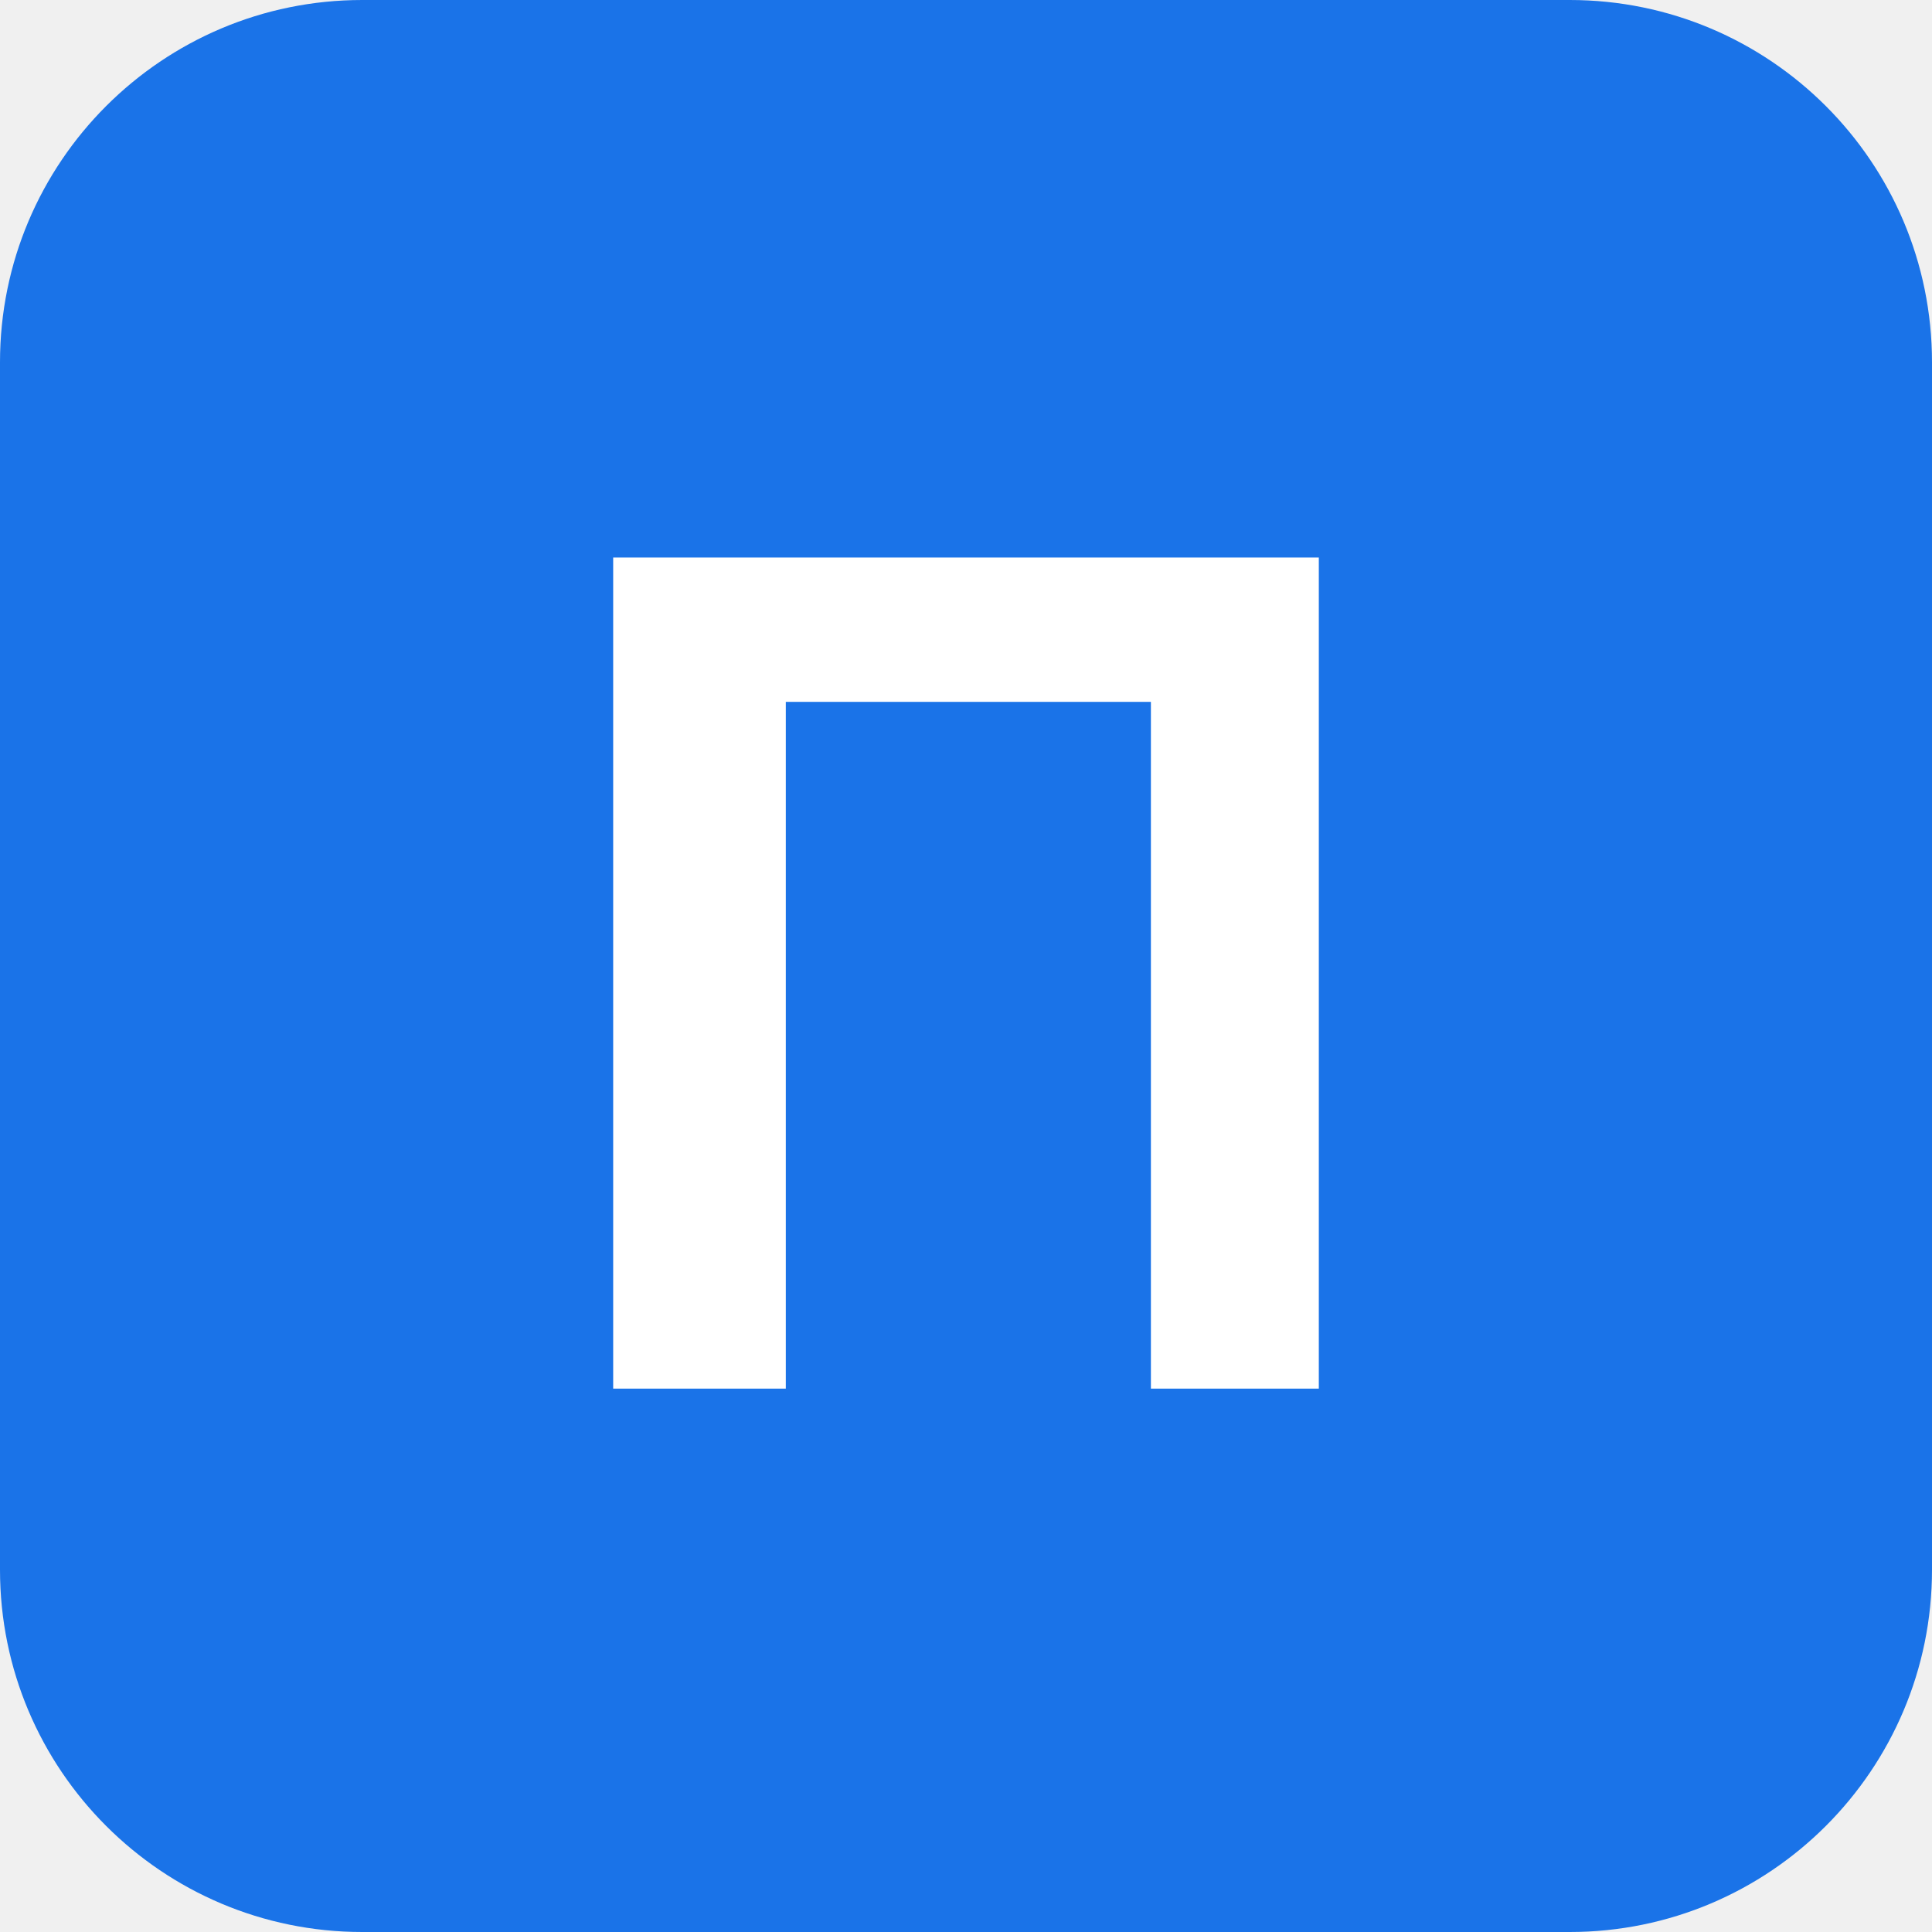
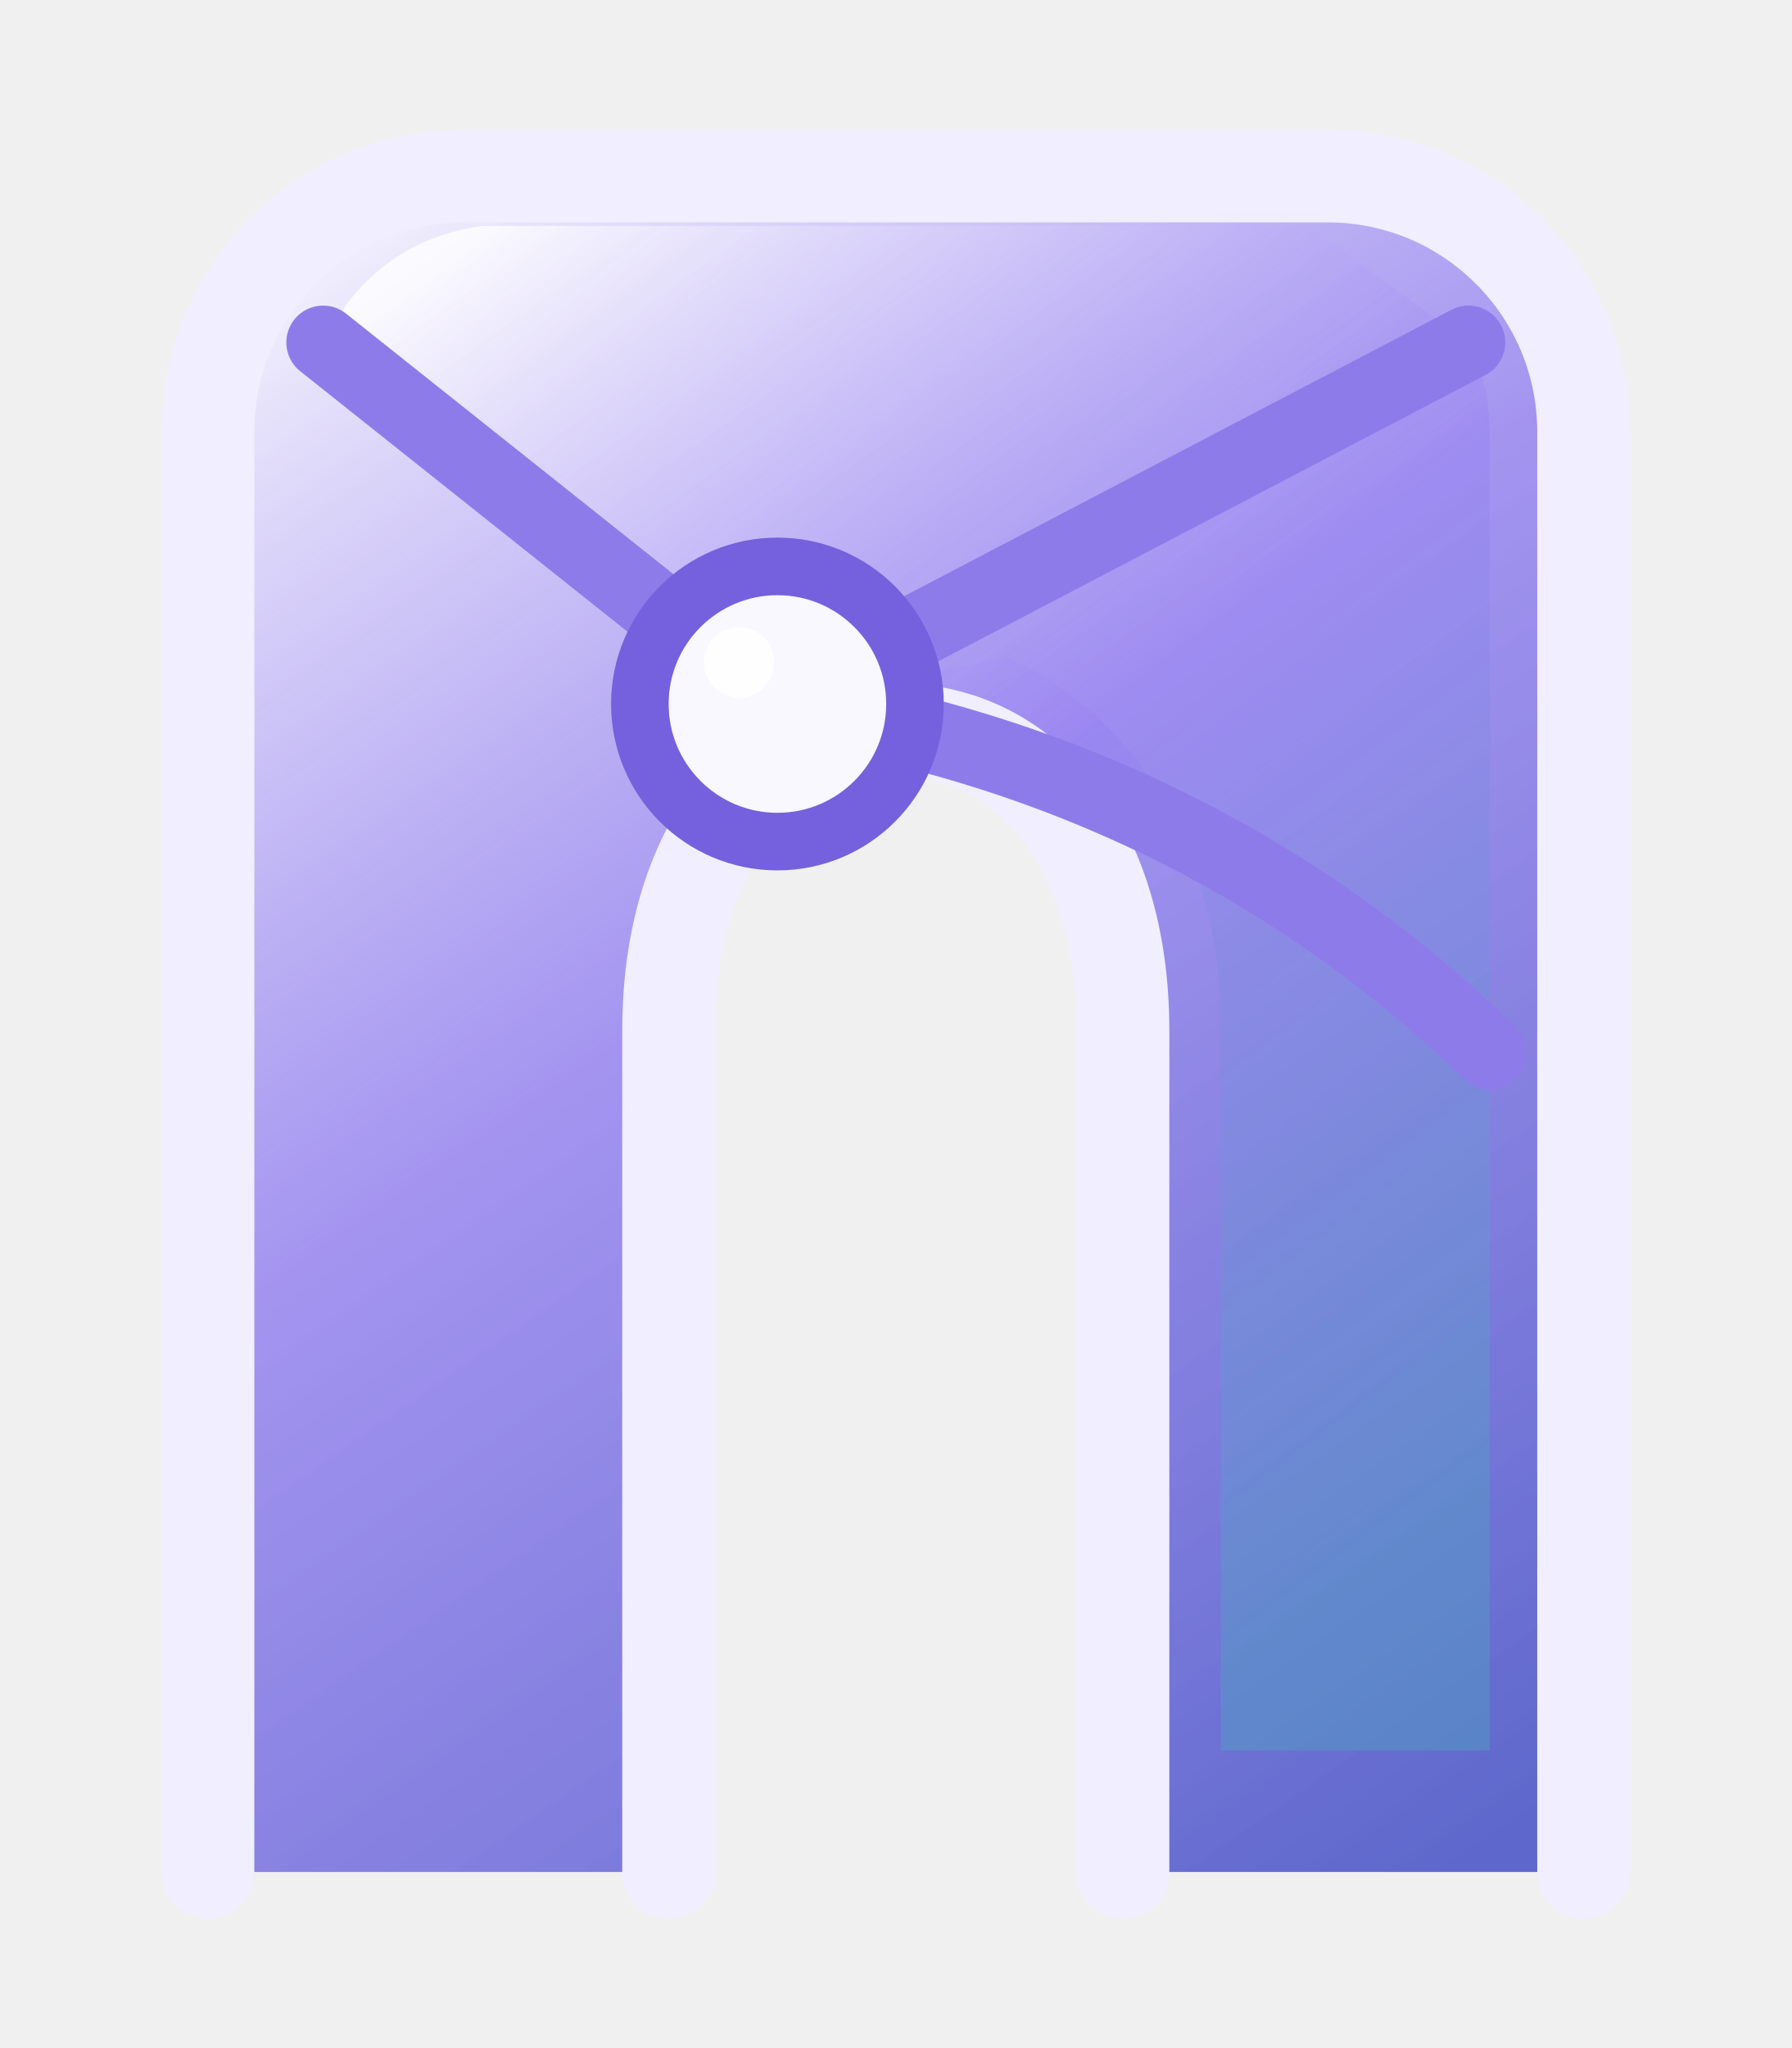
- <svg xmlns="http://www.w3.org/2000/svg" viewBox="0 0 32 32">
-   <rect width="32" height="32" rx="6" fill="#1A73E8" />
-   <text x="16" y="23" font-family="Arial, sans-serif" font-size="20" font-weight="bold" text-anchor="middle" fill="white">П</text>
+ <svg xmlns="http://www.w3.org/2000/svg" viewBox="0 0 28 32" fill="none">
+   <defs>
+     <linearGradient id="pult-favicon-body" x1="5" y1="3" x2="23" y2="29" gradientUnits="userSpaceOnUse">
+       <stop stop-color="#F8F6FF" stop-opacity=".92" />
+       <stop offset=".43" stop-color="#8E7AF0" stop-opacity=".78" />
+       <stop offset="1" stop-color="#4E59C8" stop-opacity=".9" />
+     </linearGradient>
+     <linearGradient id="pult-favicon-facet" x1="7" y1="4" x2="22" y2="24" gradientUnits="userSpaceOnUse">
+       <stop stop-color="#FFFFFF" stop-opacity=".78" />
+       <stop offset=".48" stop-color="#947EF1" stop-opacity=".48" />
+       <stop offset="1" stop-color="#4EA5C0" stop-opacity=".58" />
+     </linearGradient>
+   </defs>
+   <path fill="url(#pult-favicon-body)" fill-rule="evenodd" d="M7.25 2.75h13.5a4 4 0 0 1 4 4V29.25h-7.2V16.1c0-2.88-1.5-4.7-3.55-4.7s-3.55 1.82-3.55 4.7v13.15h-7.2V6.75a4 4 0 0 1 4-4Z" />
+   <path fill="url(#pult-favicon-facet)" d="M5.05 5.35c.52-1.03 1.33-1.65 2.48-1.82h12.92L12.15 11 5.05 5.35Z" />
+   <path fill="url(#pult-favicon-facet)" opacity=".78" d="m20.45 3.53 2.5 1.82c.22.44.33.9.33 1.4v9.7c-2.72-2.65-6.39-4.72-11.13-5.45l8.3-7.47Z" />
+   <path fill="url(#pult-favicon-facet)" opacity=".72" d="M12.15 11c4.74.73 8.41 2.8 11.13 5.45v10.9h-4.2V16.1c0-2.82-1.3-4.89-3.34-5.83L12.15 11Z" />
+   <path stroke="#F1EEFF" stroke-width="1.45" stroke-linecap="round" stroke-linejoin="round" d="M3.25 29.25V6.75a4 4 0 0 1 4-4h13.5a4 4 0 0 1 4 4v22.5M10.45 29.25V16.1c0-2.88 1.5-4.7 3.55-4.7s3.55 1.82 3.55 4.7v13.15" />
+   <path stroke="#8E7BEA" stroke-width="1.15" stroke-linecap="round" stroke-linejoin="round" d="M5.05 5.35 12.15 11M22.95 5.35 12.15 11M12.15 11c4.74.73 8.41 2.8 11.13 5.45" />
+   <circle cx="12.15" cy="11" r="2.15" fill="#F9F7FF" stroke="#7561DD" stroke-width=".9" />
+   <circle cx="11.55" cy="10.35" r=".55" fill="#FFFFFF" opacity=".9" />
</svg>
